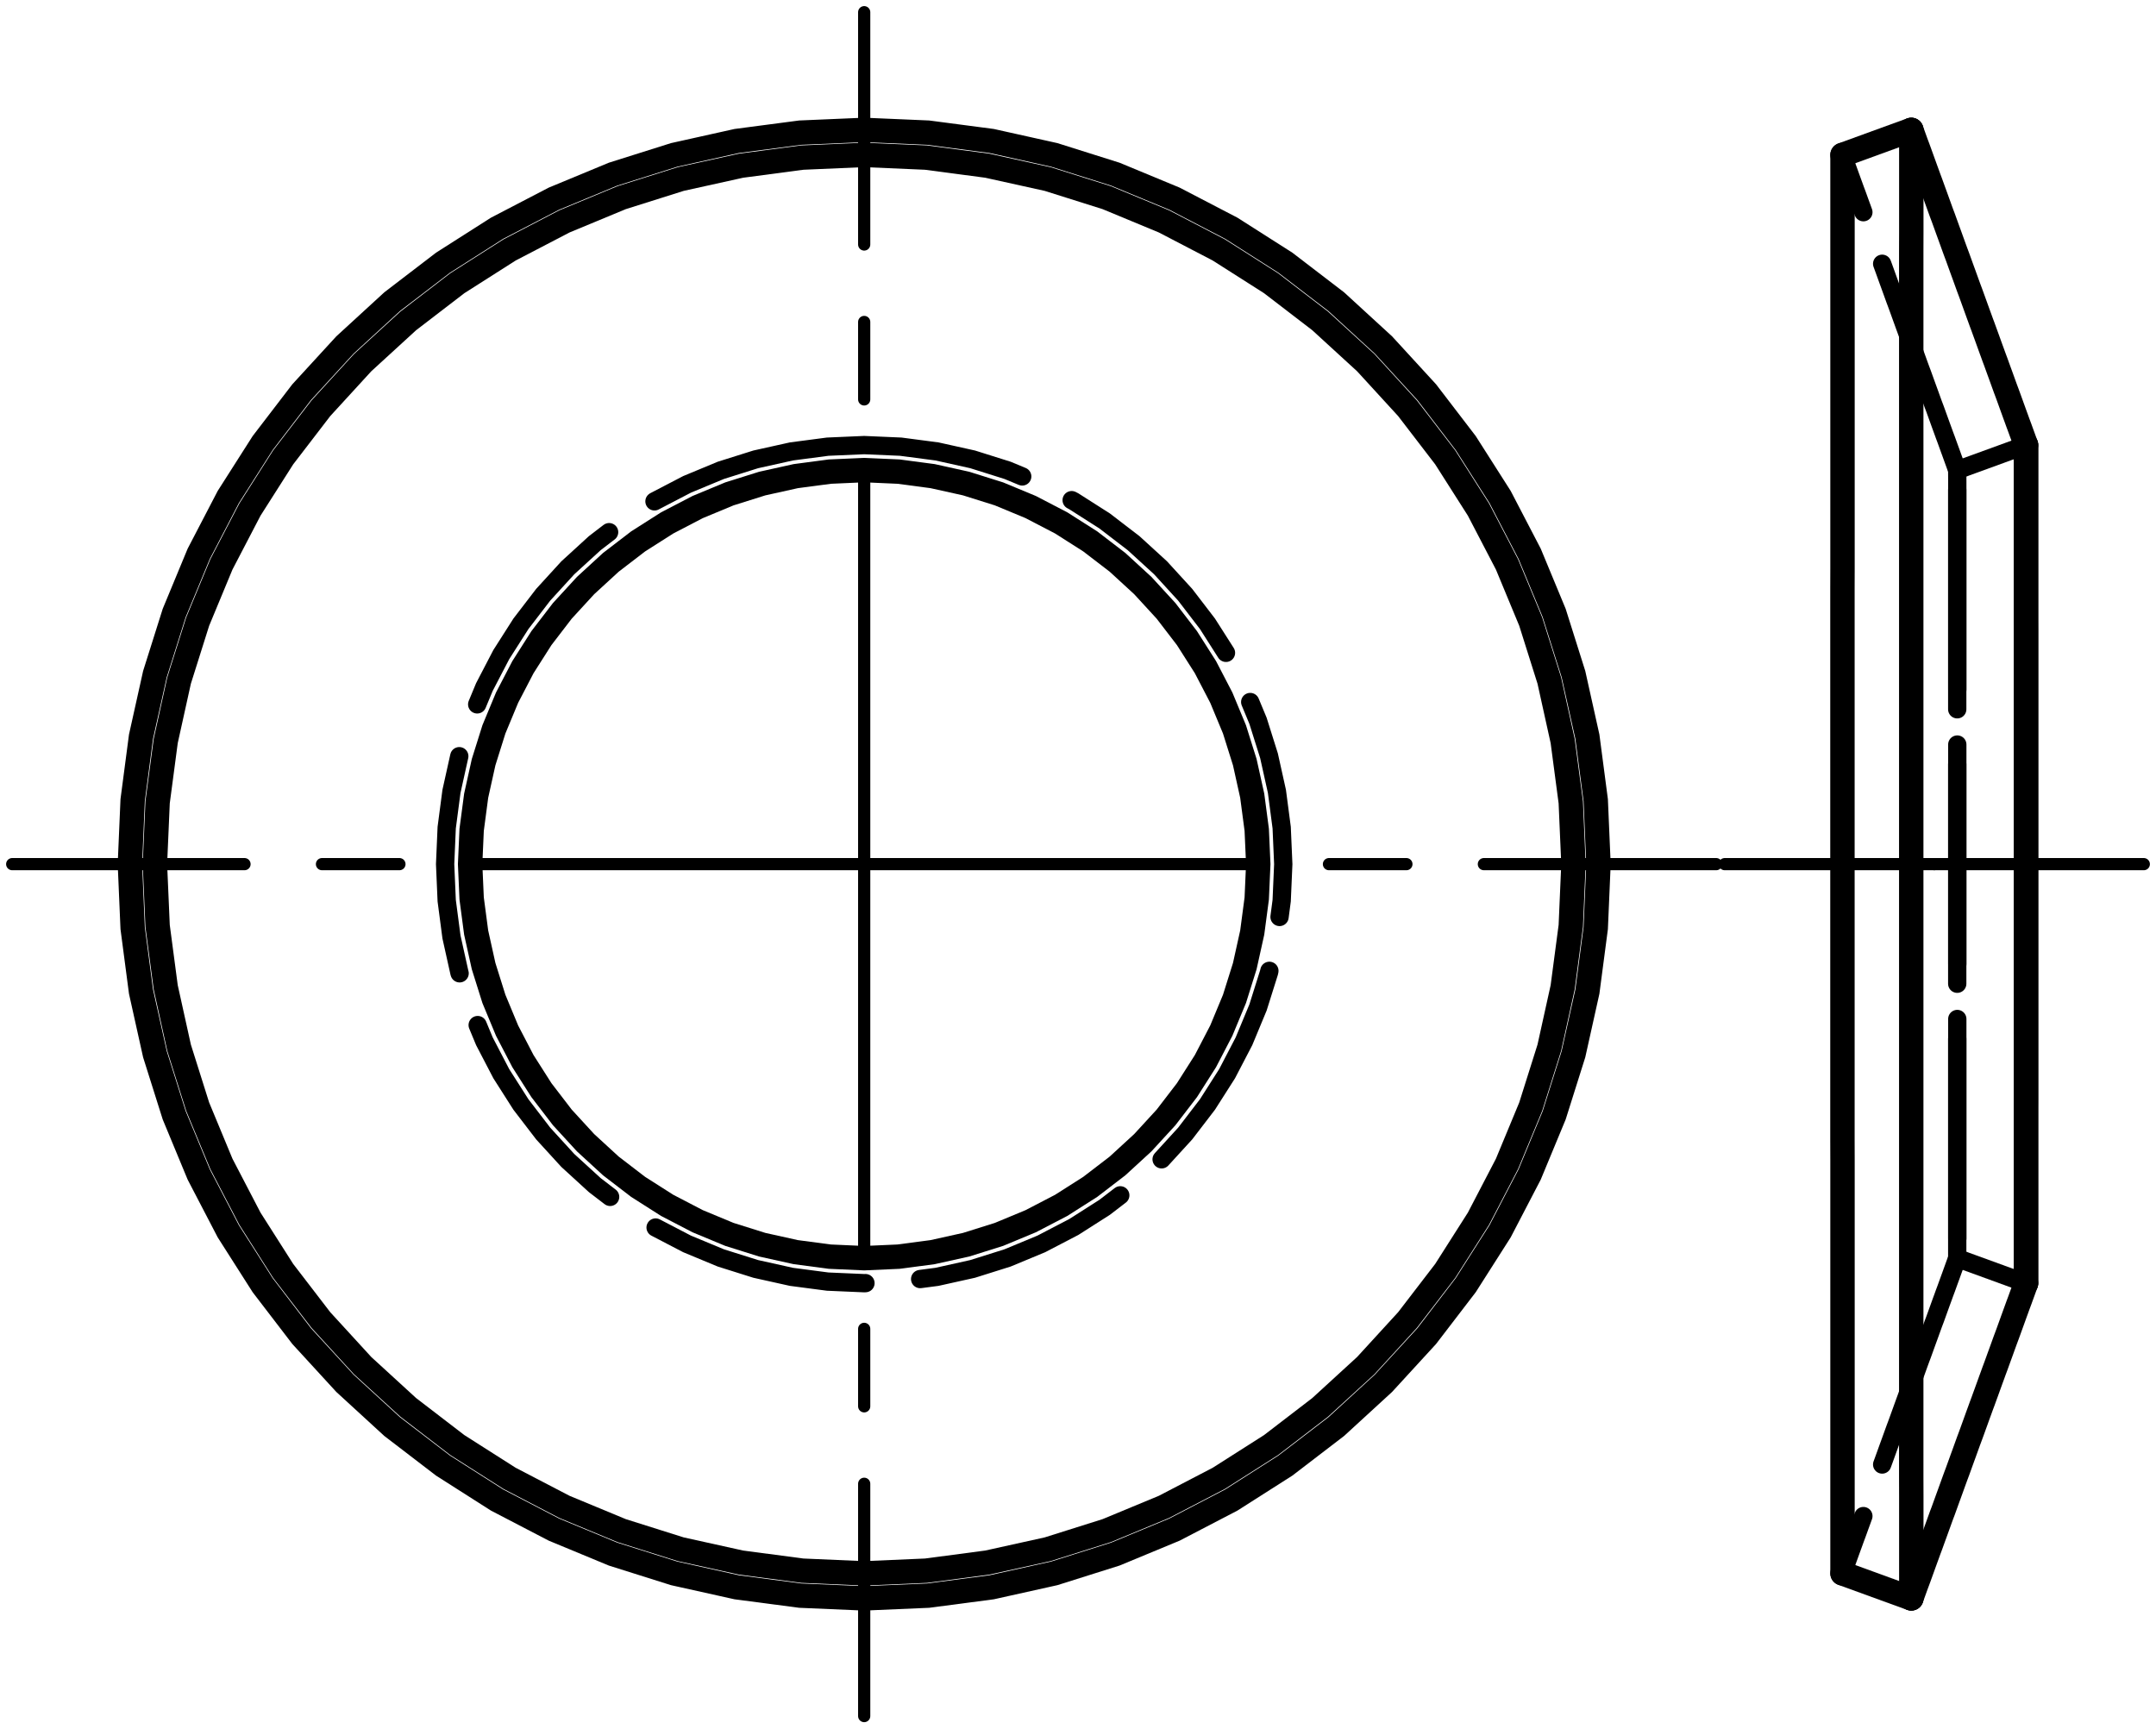
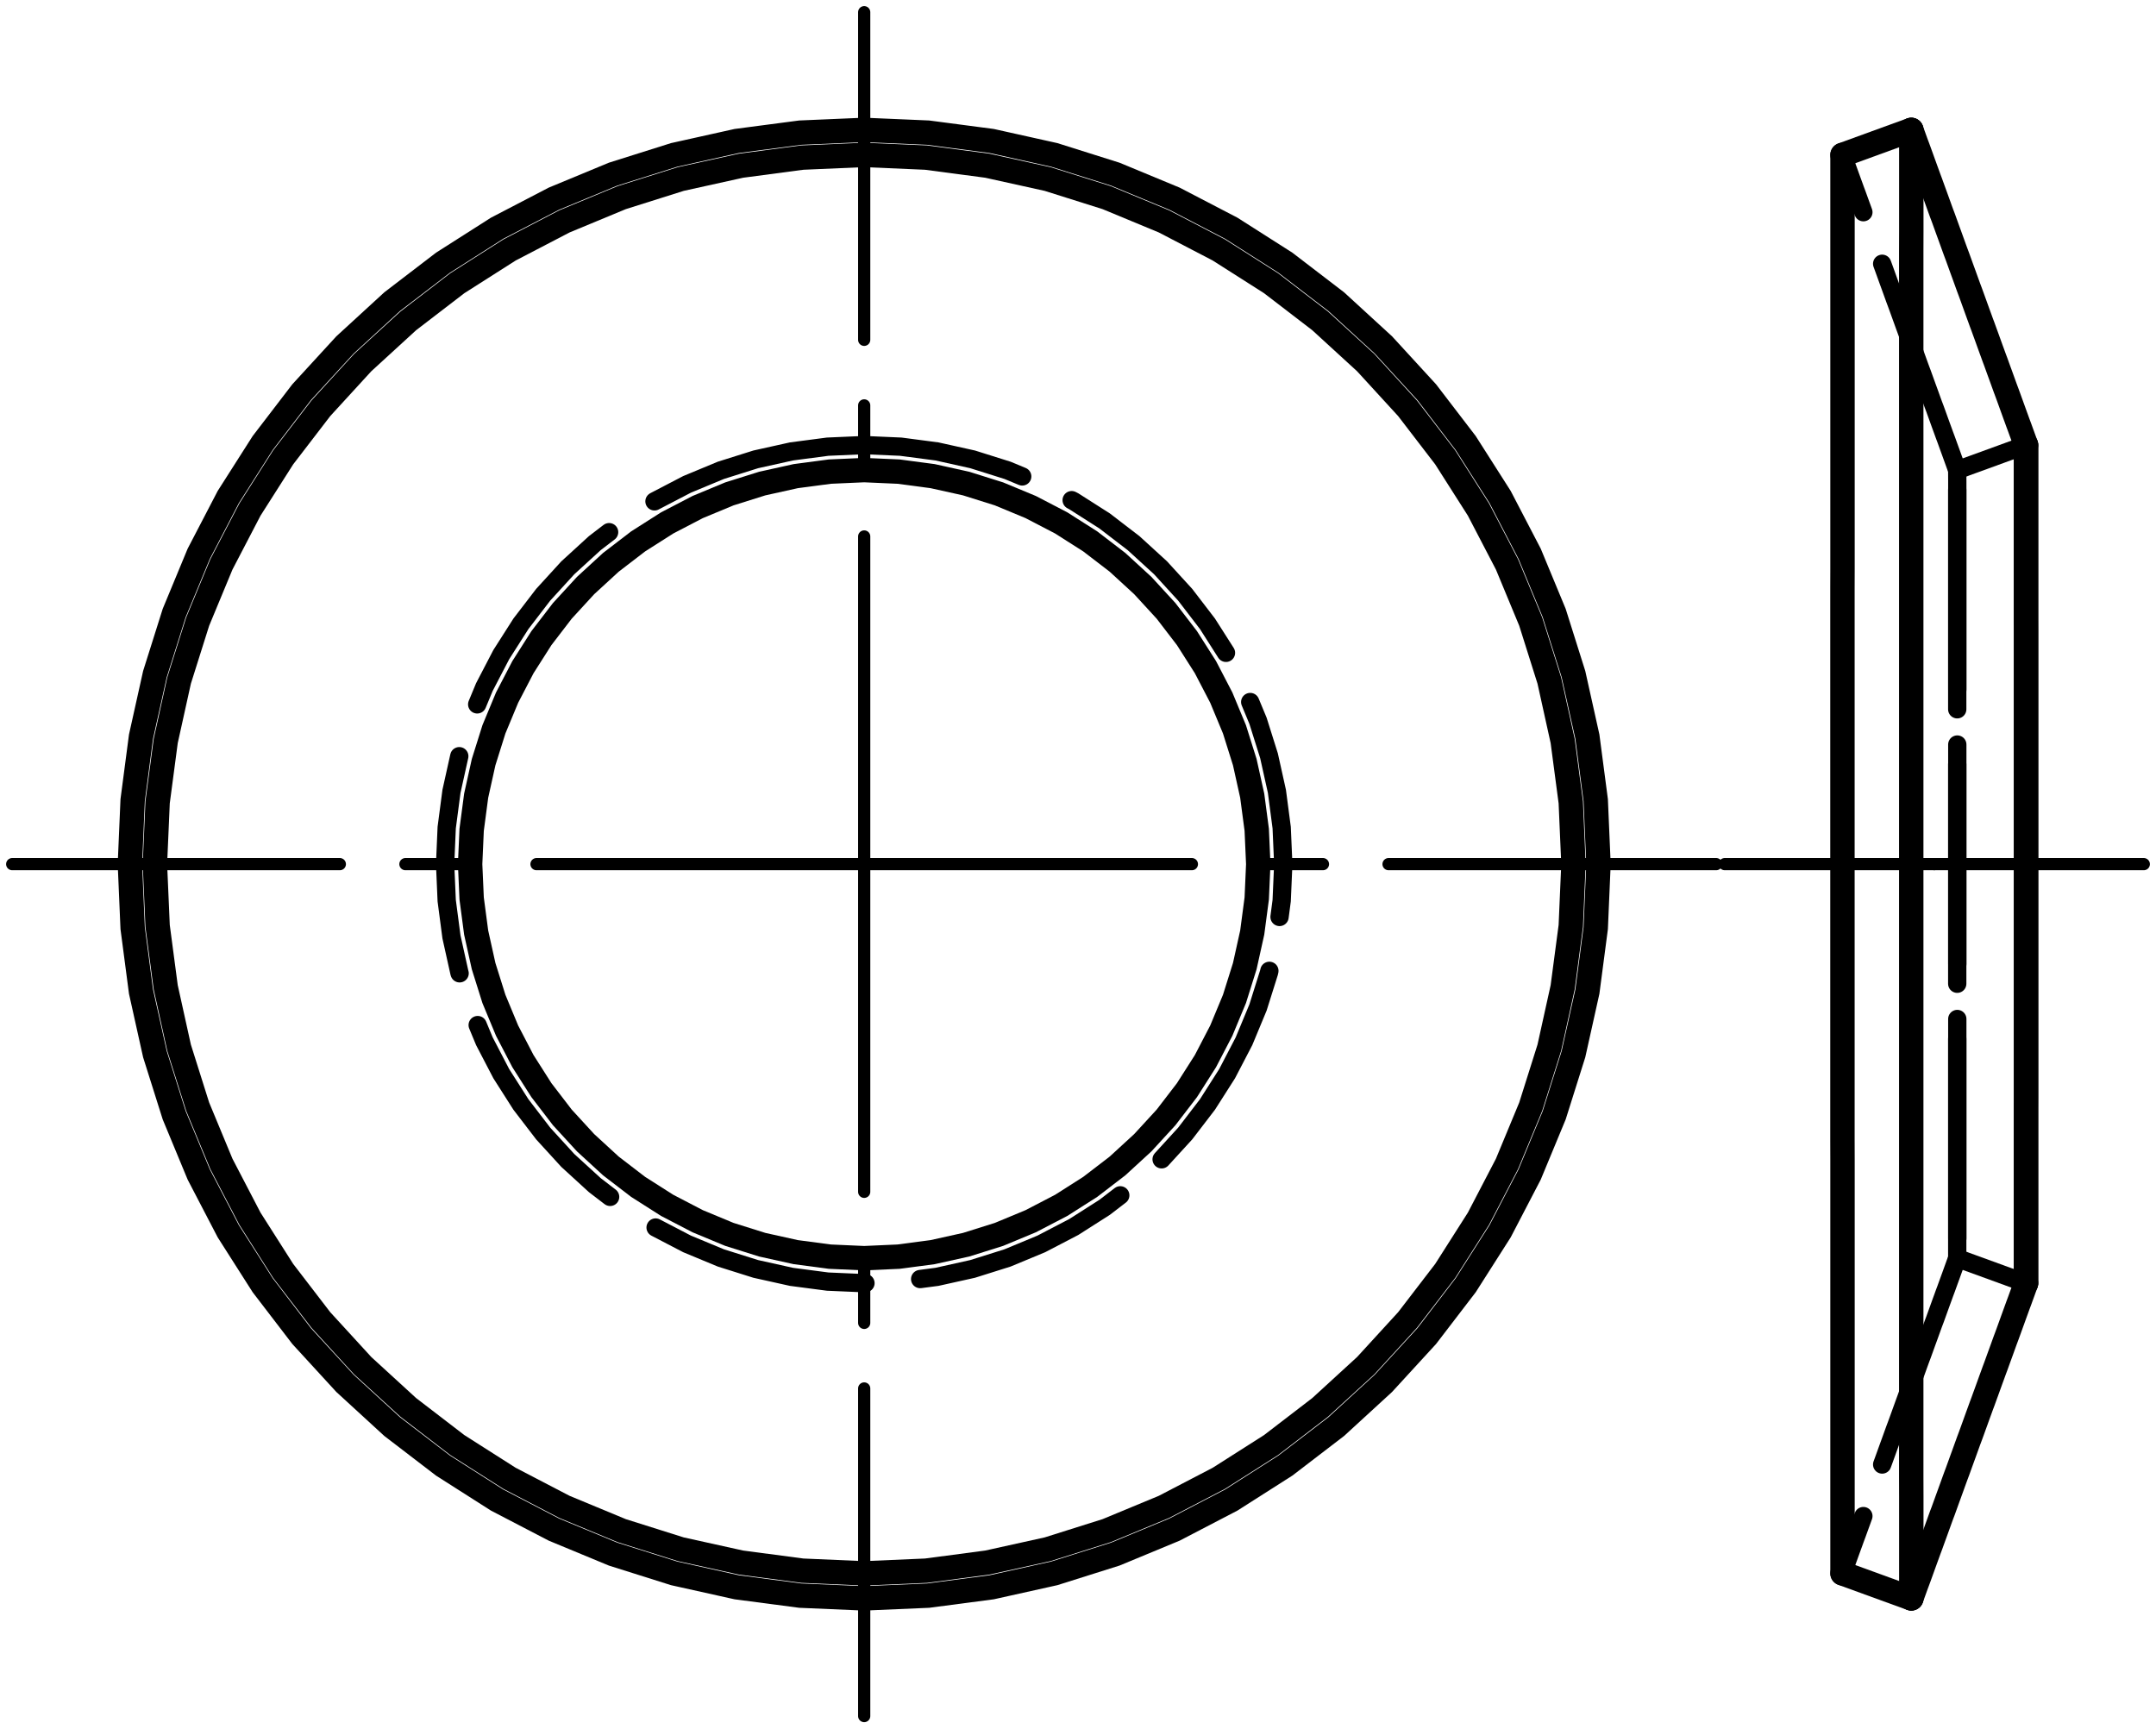
<svg xmlns="http://www.w3.org/2000/svg" width="35.349mm" height="28.339mm" viewBox="-14.169 -14.169 35.349 28.339" version="1.1">
  <g transform="scale(1,-1)" stroke-linecap="round">
    <g fill="none" stroke="rgb(0,0,0)" stroke-width="0.4" id="Visible">
      <path d="M 0.0,6.461 L -0.563,6.436 L -1.122,6.362 L -1.672,6.24 L -2.21,6.071 L -2.73,5.855 L -3.23,5.595 L -3.706,5.292 L -4.153,4.949 L -4.568,4.568 L -4.949,4.153 L -5.292,3.706 L -5.595,3.23 L -5.855,2.73 L -6.071,2.21 L -6.24,1.672 L -6.362,1.122 L -6.436,0.563 L -6.461,0.0 L -6.436,-0.563 L -6.362,-1.122 L -6.24,-1.672 L -6.071,-2.21 L -5.855,-2.73 L -5.595,-3.23 L -5.292,-3.706 L -4.949,-4.153 L -4.568,-4.568 L -4.153,-4.949 L -3.706,-5.292 L -3.23,-5.595 L -2.73,-5.855 L -2.21,-6.071 L -1.672,-6.24 L -1.122,-6.362 L -0.563,-6.436 L -0.0,-6.461 L 0.563,-6.436 L 1.122,-6.362 L 1.672,-6.24 L 2.21,-6.071 L 2.73,-5.855 L 3.23,-5.595 L 3.706,-5.292 L 4.153,-4.949 L 4.568,-4.568 L 4.949,-4.153 L 5.292,-3.706 L 5.595,-3.23 L 5.855,-2.73 L 6.071,-2.21 L 6.24,-1.672 L 6.362,-1.122 L 6.436,-0.563 L 6.461,-0.0 L 6.436,0.563 L 6.362,1.122 L 6.24,1.672 L 6.071,2.21 L 5.855,2.73 L 5.595,3.23 L 5.292,3.706 L 4.949,4.153 L 4.568,4.568 L 4.153,4.949 L 3.706,5.292 L 3.23,5.595 L 2.73,5.855 L 2.21,6.071 L 1.672,6.24 L 1.122,6.362 L 0.563,6.436 L 0.0,6.461" />
      <path d="M 0.0,12.039 L -1.049,11.994 L -2.091,11.857 L -3.116,11.629 L -4.118,11.313 L -5.088,10.911 L -6.02,10.426 L -6.905,9.862 L -7.739,9.223 L -8.513,8.513 L -9.223,7.739 L -9.862,6.905 L -10.426,6.02 L -10.911,5.088 L -11.313,4.118 L -11.629,3.116 L -11.857,2.091 L -11.994,1.049 L -12.039,-0.0 L -11.994,-1.049 L -11.857,-2.091 L -11.629,-3.116 L -11.313,-4.118 L -10.911,-5.088 L -10.426,-6.02 L -9.862,-6.905 L -9.223,-7.739 L -8.513,-8.513 L -7.739,-9.223 L -6.905,-9.862 L -6.02,-10.426 L -5.088,-10.911 L -4.118,-11.313 L -3.116,-11.629 L -2.091,-11.857 L -1.049,-11.994 L 0.0,-12.039 L 1.049,-11.994 L 2.091,-11.857 L 3.116,-11.629 L 4.118,-11.313 L 5.088,-10.911 L 6.02,-10.426 L 6.905,-9.862 L 7.739,-9.223 L 8.513,-8.513 L 9.223,-7.739 L 9.862,-6.905 L 10.426,-6.02 L 10.911,-5.088 L 11.313,-4.118 L 11.629,-3.116 L 11.857,-2.091 L 11.994,-1.049 L 12.039,0.0 L 11.994,1.049 L 11.857,2.091 L 11.629,3.116 L 11.313,4.118 L 10.911,5.088 L 10.426,6.02 L 9.862,6.905 L 9.223,7.739 L 8.513,8.513 L 7.739,9.223 L 6.905,9.862 L 6.02,10.426 L 5.088,10.911 L 4.118,11.313 L 3.116,11.629 L 2.091,11.857 L 1.049,11.994 L -0.0,12.039" />
      <path d="M 0.0,11.629 L -1.014,11.585 L -2.019,11.452 L -3.01,11.233 L -3.977,10.928 L -4.915,10.539 L -5.814,10.071 L -6.67,9.526 L -7.475,8.908 L -8.223,8.223 L -8.908,7.475 L -9.526,6.67 L -10.071,5.814 L -10.539,4.915 L -10.928,3.977 L -11.233,3.01 L -11.452,2.019 L -11.585,1.014 L -11.629,-0.0 L -11.585,-1.014 L -11.452,-2.019 L -11.233,-3.01 L -10.928,-3.977 L -10.539,-4.915 L -10.071,-5.814 L -9.526,-6.67 L -8.908,-7.475 L -8.223,-8.223 L -7.475,-8.908 L -6.67,-9.526 L -5.814,-10.071 L -4.915,-10.539 L -3.977,-10.928 L -3.01,-11.233 L -2.019,-11.452 L -1.014,-11.585 L 0.0,-11.629 L 1.014,-11.585 L 2.019,-11.452 L 3.01,-11.233 L 3.977,-10.928 L 4.915,-10.539 L 5.814,-10.071 L 6.67,-9.526 L 7.475,-8.908 L 8.223,-8.223 L 8.908,-7.475 L 9.526,-6.67 L 10.071,-5.814 L 10.539,-4.915 L 10.928,-3.977 L 11.233,-3.01 L 11.452,-2.019 L 11.585,-1.014 L 11.629,0.0 L 11.585,1.014 L 11.452,2.019 L 11.233,3.01 L 10.928,3.977 L 10.539,4.915 L 10.071,5.814 L 9.526,6.67 L 8.908,7.475 L 8.223,8.223 L 7.475,8.908 L 6.67,9.526 L 5.814,10.071 L 4.915,10.539 L 3.977,10.928 L 3.01,11.233 L 2.019,11.452 L 1.014,11.585 L -0.0,11.629" />
      <path d="M 19.049,6.871 L 19.049,6.68 L 19.049,6.489 L 19.049,6.298 L 19.049,6.108 L 19.049,5.917 L 19.049,5.726 L 19.049,5.535 L 19.049,5.344 L 19.049,5.153 L 19.049,4.962 L 19.049,4.772 L 19.049,4.581 L 19.049,4.39 L 19.049,4.199 L 19.049,4.008 L 19.05,3.817 L 19.05,3.626 L 19.05,3.436 L 19.05,3.245 L 19.05,3.054 L 19.05,2.863 L 19.05,2.672 L 19.05,2.481 L 19.05,2.29 L 19.05,2.099 L 19.05,1.909 L 19.05,1.718 L 19.05,1.527 L 19.05,1.336 L 19.05,1.145 L 19.05,0.954 L 19.05,0.763 L 19.05,0.573 L 19.05,0.382 L 19.05,0.191 L 19.05,0.0 L 19.05,-0.191 L 19.05,-0.382 L 19.05,-0.573 L 19.05,-0.763 L 19.05,-0.954 L 19.05,-1.145 L 19.05,-1.336 L 19.05,-1.527 L 19.05,-1.718 L 19.05,-1.909 L 19.05,-2.099 L 19.05,-2.29 L 19.05,-2.481 L 19.05,-2.672 L 19.05,-2.863 L 19.05,-3.054 L 19.05,-3.245 L 19.05,-3.436 L 19.05,-3.626 L 19.05,-3.817 L 19.049,-4.008 L 19.049,-4.199 L 19.049,-4.39 L 19.049,-4.581 L 19.049,-4.772 L 19.049,-4.962 L 19.049,-5.153 L 19.049,-5.344 L 19.049,-5.535 L 19.049,-5.726 L 19.049,-5.917 L 19.049,-6.108 L 19.049,-6.298 L 19.049,-6.489 L 19.049,-6.68 L 19.049,-6.871" />
      <path d="M 19.049,-6.871 L 19.049,-6.68 L 19.049,-6.489 L 19.049,-6.298 L 19.049,-6.108 L 19.049,-5.917 L 19.049,-5.726 L 19.049,-5.535 L 19.049,-5.344 L 19.049,-5.153 L 19.049,-4.962 L 19.049,-4.772 L 19.049,-4.581 L 19.049,-4.39 L 19.049,-4.199 L 19.049,-4.008 L 19.049,-3.817 L 19.049,-3.626 L 19.049,-3.436 L 19.049,-3.245 L 19.049,-3.054 L 19.049,-2.863 L 19.049,-2.672 L 19.049,-2.481 L 19.049,-2.29 L 19.049,-2.099 L 19.049,-1.909 L 19.049,-1.718 L 19.049,-1.527 L 19.049,-1.336 L 19.049,-1.145 L 19.049,-0.954 L 19.049,-0.763 L 19.049,-0.573 L 19.049,-0.382 L 19.049,-0.191 L 19.049,0.0 L 19.049,0.191 L 19.049,0.382 L 19.049,0.573 L 19.049,0.763 L 19.049,0.954 L 19.049,1.145 L 19.049,1.336 L 19.049,1.527 L 19.049,1.718 L 19.049,1.909 L 19.049,2.099 L 19.049,2.29 L 19.049,2.481 L 19.049,2.672 L 19.049,2.863 L 19.049,3.054 L 19.049,3.245 L 19.049,3.436 L 19.049,3.626 L 19.049,3.817 L 19.049,4.008 L 19.049,4.199 L 19.049,4.39 L 19.049,4.581 L 19.049,4.772 L 19.049,4.962 L 19.049,5.153 L 19.049,5.344 L 19.049,5.535 L 19.049,5.726 L 19.049,5.917 L 19.049,6.108 L 19.049,6.298 L 19.049,6.489 L 19.049,6.68 L 19.049,6.871" />
      <path d="M 17.168,-12.039 L 17.168,-11.705 L 17.168,-11.37 L 17.168,-11.036 L 17.168,-10.702 L 17.168,-10.367 L 17.167,-10.033 L 17.167,-9.698 L 17.167,-9.364 L 17.167,-9.03 L 17.167,-8.695 L 17.167,-8.361 L 17.167,-8.026 L 17.167,-7.692 L 17.167,-7.357 L 17.167,-7.023 L 17.167,-6.689 L 17.167,-6.354 L 17.167,-6.02 L 17.167,-5.685 L 17.167,-5.351 L 17.167,-5.016 L 17.167,-4.682 L 17.167,-4.348 L 17.167,-4.013 L 17.167,-3.679 L 17.167,-3.344 L 17.167,-3.01 L 17.167,-2.675 L 17.167,-2.341 L 17.167,-2.007 L 17.167,-1.672 L 17.167,-1.338 L 17.167,-1.003 L 17.167,-0.669 L 17.167,-0.334 L 17.167,0.0 L 17.167,0.334 L 17.167,0.669 L 17.167,1.003 L 17.167,1.338 L 17.167,1.672 L 17.167,2.007 L 17.167,2.341 L 17.167,2.675 L 17.167,3.01 L 17.167,3.344 L 17.167,3.679 L 17.167,4.013 L 17.167,4.348 L 17.167,4.682 L 17.167,5.016 L 17.167,5.351 L 17.167,5.685 L 17.167,6.02 L 17.167,6.354 L 17.167,6.689 L 17.167,7.023 L 17.167,7.357 L 17.167,7.692 L 17.167,8.026 L 17.167,8.361 L 17.167,8.695 L 17.167,9.03 L 17.167,9.364 L 17.167,9.698 L 17.167,10.033 L 17.168,10.367 L 17.168,10.702 L 17.168,11.036 L 17.168,11.37 L 17.168,11.705 L 17.168,12.039" />
      <path d="M 16.04,-11.629 L 16.04,-11.306 L 16.04,-10.983 L 16.04,-10.66 L 16.04,-10.337 L 16.04,-10.014 L 16.04,-9.691 L 16.04,-9.368 L 16.04,-9.045 L 16.04,-8.722 L 16.04,-8.399 L 16.04,-8.076 L 16.04,-7.753 L 16.04,-7.43 L 16.04,-7.107 L 16.04,-6.784 L 16.04,-6.46 L 16.04,-6.138 L 16.04,-5.814 L 16.04,-5.491 L 16.04,-5.168 L 16.04,-4.845 L 16.039,-4.522 L 16.039,-4.199 L 16.039,-3.876 L 16.039,-3.553 L 16.039,-3.23 L 16.039,-2.907 L 16.039,-2.584 L 16.039,-2.261 L 16.039,-1.938 L 16.039,-1.615 L 16.039,-1.292 L 16.039,-0.969 L 16.039,-0.646 L 16.039,-0.323 L 16.039,0.0 L 16.039,0.323 L 16.039,0.646 L 16.039,0.969 L 16.039,1.292 L 16.039,1.615 L 16.039,1.938 L 16.039,2.261 L 16.039,2.584 L 16.039,2.907 L 16.039,3.23 L 16.039,3.553 L 16.039,3.876 L 16.039,4.199 L 16.039,4.522 L 16.04,4.845 L 16.04,5.168 L 16.04,5.491 L 16.04,5.814 L 16.04,6.138 L 16.04,6.46 L 16.04,6.784 L 16.04,7.107 L 16.04,7.43 L 16.04,7.753 L 16.04,8.076 L 16.04,8.399 L 16.04,8.722 L 16.04,9.045 L 16.04,9.368 L 16.04,9.691 L 16.04,10.014 L 16.04,10.337 L 16.04,10.66 L 16.04,10.983 L 16.04,11.306 L 16.04,11.629" />
      <path d="M 19.049,6.871 L 19.023,6.943 L 18.997,7.015 L 18.971,7.086 L 18.945,7.158 L 18.918,7.23 L 18.892,7.302 L 18.866,7.373 L 18.84,7.445 L 18.814,7.517 L 18.788,7.589 L 18.762,7.661 L 18.736,7.732 L 18.709,7.804 L 18.683,7.876 L 18.657,7.948 L 18.631,8.02 L 18.605,8.091 L 18.579,8.163 L 18.553,8.235 L 18.526,8.307 L 18.5,8.379 L 18.474,8.45 L 18.448,8.522 L 18.422,8.594 L 18.396,8.666 L 18.37,8.737 L 18.344,8.809 L 18.317,8.881 L 18.291,8.953 L 18.265,9.024 L 18.239,9.096 L 18.213,9.168 L 18.187,9.24 L 18.161,9.312 L 18.135,9.383 L 18.108,9.455 L 18.082,9.527 L 18.056,9.599 L 18.03,9.671 L 18.004,9.742 L 17.978,9.814 L 17.952,9.886 L 17.926,9.958 L 17.899,10.03 L 17.873,10.101 L 17.847,10.173 L 17.821,10.245 L 17.795,10.317 L 17.769,10.388 L 17.743,10.46 L 17.717,10.532 L 17.691,10.604 L 17.664,10.675 L 17.638,10.747 L 17.612,10.819 L 17.586,10.891 L 17.56,10.963 L 17.534,11.034 L 17.508,11.106 L 17.482,11.178 L 17.455,11.25 L 17.429,11.322 L 17.403,11.393 L 17.377,11.465 L 17.351,11.537 L 17.325,11.609 L 17.299,11.681 L 17.273,11.752 L 17.246,11.824 L 17.22,11.896 L 17.194,11.968 L 17.168,12.039" />
      <path d="M 19.049,-6.871 L 19.023,-6.943 L 18.997,-7.015 L 18.971,-7.086 L 18.945,-7.158 L 18.918,-7.23 L 18.892,-7.302 L 18.866,-7.373 L 18.84,-7.445 L 18.814,-7.517 L 18.788,-7.589 L 18.762,-7.661 L 18.736,-7.732 L 18.709,-7.804 L 18.683,-7.876 L 18.657,-7.948 L 18.631,-8.02 L 18.605,-8.091 L 18.579,-8.163 L 18.553,-8.235 L 18.526,-8.307 L 18.5,-8.379 L 18.474,-8.45 L 18.448,-8.522 L 18.422,-8.594 L 18.396,-8.666 L 18.37,-8.737 L 18.344,-8.809 L 18.317,-8.881 L 18.291,-8.953 L 18.265,-9.024 L 18.239,-9.096 L 18.213,-9.168 L 18.187,-9.24 L 18.161,-9.312 L 18.135,-9.383 L 18.108,-9.455 L 18.082,-9.527 L 18.056,-9.599 L 18.03,-9.671 L 18.004,-9.742 L 17.978,-9.814 L 17.952,-9.886 L 17.926,-9.958 L 17.899,-10.03 L 17.873,-10.101 L 17.847,-10.173 L 17.821,-10.245 L 17.795,-10.317 L 17.769,-10.388 L 17.743,-10.46 L 17.717,-10.532 L 17.691,-10.604 L 17.664,-10.675 L 17.638,-10.747 L 17.612,-10.819 L 17.586,-10.891 L 17.56,-10.963 L 17.534,-11.034 L 17.508,-11.106 L 17.482,-11.178 L 17.455,-11.25 L 17.429,-11.322 L 17.403,-11.393 L 17.377,-11.465 L 17.351,-11.537 L 17.325,-11.609 L 17.299,-11.681 L 17.273,-11.752 L 17.246,-11.824 L 17.22,-11.896 L 17.194,-11.968 L 17.168,-12.039" />
      <path d="M 16.04,11.629 L 16.056,11.635 L 16.072,11.64 L 16.087,11.646 L 16.103,11.652 L 16.119,11.657 L 16.134,11.663 L 16.15,11.669 L 16.166,11.675 L 16.181,11.68 L 16.197,11.686 L 16.213,11.692 L 16.228,11.697 L 16.244,11.703 L 16.26,11.709 L 16.275,11.714 L 16.291,11.72 L 16.307,11.726 L 16.322,11.732 L 16.338,11.737 L 16.354,11.743 L 16.369,11.749 L 16.385,11.754 L 16.401,11.76 L 16.416,11.766 L 16.432,11.771 L 16.448,11.777 L 16.463,11.783 L 16.479,11.789 L 16.494,11.794 L 16.51,11.8 L 16.526,11.806 L 16.541,11.811 L 16.557,11.817 L 16.573,11.823 L 16.588,11.829 L 16.604,11.834 L 16.62,11.84 L 16.636,11.846 L 16.651,11.851 L 16.667,11.857 L 16.683,11.863 L 16.698,11.868 L 16.714,11.874 L 16.729,11.88 L 16.745,11.886 L 16.761,11.891 L 16.776,11.897 L 16.792,11.903 L 16.808,11.908 L 16.823,11.914 L 16.839,11.92 L 16.855,11.925 L 16.87,11.931 L 16.886,11.937 L 16.902,11.943 L 16.917,11.948 L 16.933,11.954 L 16.949,11.96 L 16.964,11.965 L 16.98,11.971 L 16.996,11.977 L 17.011,11.982 L 17.027,11.988 L 17.043,11.994 L 17.058,11.999 L 17.074,12.005 L 17.09,12.011 L 17.105,12.017 L 17.121,12.022 L 17.137,12.028 L 17.152,12.034 L 17.168,12.039" />
      <path d="M 16.04,-11.629 L 16.056,-11.635 L 16.072,-11.64 L 16.087,-11.646 L 16.103,-11.652 L 16.119,-11.657 L 16.134,-11.663 L 16.15,-11.669 L 16.166,-11.675 L 16.181,-11.68 L 16.197,-11.686 L 16.213,-11.692 L 16.228,-11.697 L 16.244,-11.703 L 16.26,-11.709 L 16.275,-11.714 L 16.291,-11.72 L 16.307,-11.726 L 16.322,-11.732 L 16.338,-11.737 L 16.354,-11.743 L 16.369,-11.749 L 16.385,-11.754 L 16.401,-11.76 L 16.416,-11.766 L 16.432,-11.771 L 16.448,-11.777 L 16.463,-11.783 L 16.479,-11.789 L 16.494,-11.794 L 16.51,-11.8 L 16.526,-11.806 L 16.541,-11.811 L 16.557,-11.817 L 16.573,-11.823 L 16.588,-11.829 L 16.604,-11.834 L 16.62,-11.84 L 16.636,-11.846 L 16.651,-11.851 L 16.667,-11.857 L 16.683,-11.863 L 16.698,-11.868 L 16.714,-11.874 L 16.729,-11.88 L 16.745,-11.886 L 16.761,-11.891 L 16.776,-11.897 L 16.792,-11.903 L 16.808,-11.908 L 16.823,-11.914 L 16.839,-11.92 L 16.855,-11.925 L 16.87,-11.931 L 16.886,-11.937 L 16.902,-11.943 L 16.917,-11.948 L 16.933,-11.954 L 16.949,-11.96 L 16.964,-11.965 L 16.98,-11.971 L 16.996,-11.977 L 17.011,-11.982 L 17.027,-11.988 L 17.043,-11.994 L 17.058,-11.999 L 17.074,-12.005 L 17.09,-12.011 L 17.105,-12.017 L 17.121,-12.022 L 17.137,-12.028 L 17.152,-12.034 L 17.168,-12.039" />
    </g>
    <g fill="none" stroke="rgb(0,0,0)" stroke-width="0.3" id="Hidden" stroke-dasharray="3.6 0.9">
      <path d="M 0.0,6.871 L -0.599,6.845 L -1.193,6.767 L -1.778,6.637 L -2.35,6.457 L -2.904,6.227 L -3.436,5.95 L -3.941,5.628 L -4.417,5.263 L -4.859,4.859 L -5.263,4.417 L -5.628,3.941 L -5.95,3.436 L -6.227,2.904 L -6.457,2.35 L -6.637,1.778 L -6.767,1.193 L -6.845,0.599 L -6.871,0.0 L -6.845,-0.599 L -6.767,-1.193 L -6.637,-1.778 L -6.457,-2.35 L -6.227,-2.904 L -5.95,-3.436 L -5.628,-3.941 L -5.263,-4.417 L -4.859,-4.859 L -4.417,-5.263 L -3.941,-5.628 L -3.436,-5.95 L -2.904,-6.227 L -2.35,-6.457 L -1.778,-6.637 L -1.193,-6.767 L -0.599,-6.845 L -0.0,-6.871 L 0.599,-6.845 L 1.193,-6.767 L 1.778,-6.637 L 2.35,-6.457 L 2.904,-6.227 L 3.436,-5.95 L 3.941,-5.628 L 4.417,-5.263 L 4.859,-4.859 L 5.263,-4.417 L 5.628,-3.941 L 5.95,-3.436 L 6.227,-2.904 L 6.457,-2.35 L 6.637,-1.778 L 6.767,-1.193 L 6.845,-0.599 L 6.871,-0.0 L 6.845,0.599 L 6.767,1.193 L 6.637,1.778 L 6.457,2.35 L 6.227,2.904 L 5.95,3.436 L 5.628,3.941 L 5.263,4.417 L 4.859,4.859 L 4.417,5.263 L 3.941,5.628 L 3.436,5.95 L 2.904,6.227 L 2.35,6.457 L 1.778,6.637 L 1.193,6.767 L 0.599,6.845 L 0.0,6.871" />
      <path d="M 17.921,6.461 L 17.922,6.281 L 17.922,6.102 L 17.922,5.922 L 17.922,5.743 L 17.922,5.563 L 17.922,5.384 L 17.922,5.204 L 17.922,5.025 L 17.922,4.846 L 17.922,4.666 L 17.922,4.487 L 17.922,4.307 L 17.922,4.128 L 17.922,3.948 L 17.922,3.769 L 17.922,3.589 L 17.922,3.41 L 17.922,3.23 L 17.922,3.051 L 17.922,2.871 L 17.922,2.692 L 17.922,2.513 L 17.922,2.333 L 17.922,2.154 L 17.922,1.974 L 17.922,1.795 L 17.922,1.615 L 17.922,1.436 L 17.922,1.256 L 17.922,1.077 L 17.922,0.897 L 17.922,0.718 L 17.922,0.538 L 17.922,0.359 L 17.922,0.179 L 17.922,0.0 L 17.922,-0.179 L 17.922,-0.359 L 17.922,-0.538 L 17.922,-0.718 L 17.922,-0.897 L 17.922,-1.077 L 17.922,-1.256 L 17.922,-1.436 L 17.922,-1.615 L 17.922,-1.795 L 17.922,-1.974 L 17.922,-2.154 L 17.922,-2.333 L 17.922,-2.513 L 17.922,-2.692 L 17.922,-2.871 L 17.922,-3.051 L 17.922,-3.23 L 17.922,-3.41 L 17.922,-3.589 L 17.922,-3.769 L 17.922,-3.948 L 17.922,-4.128 L 17.922,-4.307 L 17.922,-4.487 L 17.922,-4.666 L 17.922,-4.846 L 17.922,-5.025 L 17.922,-5.204 L 17.922,-5.384 L 17.922,-5.563 L 17.922,-5.743 L 17.922,-5.922 L 17.922,-6.102 L 17.922,-6.281 L 17.921,-6.461" />
      <path d="M 17.921,-6.461 L 17.921,-6.281 L 17.921,-6.102 L 17.921,-5.922 L 17.921,-5.743 L 17.921,-5.563 L 17.921,-5.384 L 17.921,-5.204 L 17.921,-5.025 L 17.921,-4.846 L 17.921,-4.666 L 17.921,-4.487 L 17.921,-4.307 L 17.921,-4.128 L 17.921,-3.948 L 17.921,-3.769 L 17.921,-3.589 L 17.921,-3.41 L 17.921,-3.23 L 17.921,-3.051 L 17.921,-2.871 L 17.921,-2.692 L 17.921,-2.513 L 17.921,-2.333 L 17.921,-2.154 L 17.921,-1.974 L 17.921,-1.795 L 17.921,-1.615 L 17.921,-1.436 L 17.921,-1.256 L 17.921,-1.077 L 17.921,-0.897 L 17.921,-0.718 L 17.921,-0.538 L 17.921,-0.359 L 17.921,-0.179 L 17.921,0.0 L 17.921,0.179 L 17.921,0.359 L 17.921,0.538 L 17.921,0.718 L 17.921,0.897 L 17.921,1.077 L 17.921,1.256 L 17.921,1.436 L 17.921,1.615 L 17.921,1.795 L 17.921,1.974 L 17.921,2.154 L 17.921,2.333 L 17.921,2.513 L 17.921,2.692 L 17.921,2.871 L 17.921,3.051 L 17.921,3.23 L 17.921,3.41 L 17.921,3.589 L 17.921,3.769 L 17.921,3.948 L 17.921,4.128 L 17.921,4.307 L 17.921,4.487 L 17.921,4.666 L 17.921,4.846 L 17.921,5.025 L 17.921,5.204 L 17.921,5.384 L 17.921,5.563 L 17.921,5.743 L 17.921,5.922 L 17.921,6.102 L 17.921,6.281 L 17.921,6.461" />
      <path d="M 17.168,12.039 L 17.168,11.705 L 17.168,11.37 L 17.168,11.036 L 17.168,10.702 L 17.169,10.367 L 17.169,10.033 L 17.169,9.698 L 17.169,9.364 L 17.169,9.03 L 17.169,8.695 L 17.169,8.361 L 17.169,8.026 L 17.169,7.692 L 17.169,7.357 L 17.169,7.023 L 17.169,6.689 L 17.169,6.354 L 17.169,6.02 L 17.169,5.685 L 17.169,5.351 L 17.169,5.016 L 17.169,4.682 L 17.169,4.348 L 17.169,4.013 L 17.169,3.679 L 17.169,3.344 L 17.169,3.01 L 17.169,2.675 L 17.169,2.341 L 17.169,2.007 L 17.169,1.672 L 17.169,1.338 L 17.169,1.003 L 17.169,0.669 L 17.169,0.334 L 17.169,0.0 L 17.169,-0.334 L 17.169,-0.669 L 17.169,-1.003 L 17.169,-1.338 L 17.169,-1.672 L 17.169,-2.007 L 17.169,-2.341 L 17.169,-2.675 L 17.169,-3.01 L 17.169,-3.344 L 17.169,-3.679 L 17.169,-4.013 L 17.169,-4.348 L 17.169,-4.682 L 17.169,-5.016 L 17.169,-5.351 L 17.169,-5.685 L 17.169,-6.02 L 17.169,-6.354 L 17.169,-6.689 L 17.169,-7.023 L 17.169,-7.357 L 17.169,-7.692 L 17.169,-8.026 L 17.169,-8.361 L 17.169,-8.695 L 17.169,-9.03 L 17.169,-9.364 L 17.169,-9.698 L 17.169,-10.033 L 17.169,-10.367 L 17.168,-10.702 L 17.168,-11.036 L 17.168,-11.37 L 17.168,-11.705 L 17.168,-12.039" />
      <path d="M 16.04,11.629 L 16.041,11.306 L 16.041,10.983 L 16.041,10.66 L 16.041,10.337 L 16.041,10.014 L 16.041,9.691 L 16.041,9.368 L 16.041,9.045 L 16.041,8.722 L 16.041,8.399 L 16.041,8.076 L 16.041,7.753 L 16.041,7.43 L 16.041,7.107 L 16.041,6.784 L 16.041,6.46 L 16.041,6.138 L 16.041,5.814 L 16.041,5.491 L 16.041,5.168 L 16.041,4.845 L 16.041,4.522 L 16.041,4.199 L 16.041,3.876 L 16.041,3.553 L 16.041,3.23 L 16.041,2.907 L 16.041,2.584 L 16.041,2.261 L 16.041,1.938 L 16.041,1.615 L 16.041,1.292 L 16.041,0.969 L 16.041,0.646 L 16.041,0.323 L 16.041,0.0 L 16.041,-0.323 L 16.041,-0.646 L 16.041,-0.969 L 16.041,-1.292 L 16.041,-1.615 L 16.041,-1.938 L 16.041,-2.261 L 16.041,-2.584 L 16.041,-2.907 L 16.041,-3.23 L 16.041,-3.553 L 16.041,-3.876 L 16.041,-4.199 L 16.041,-4.522 L 16.041,-4.845 L 16.041,-5.168 L 16.041,-5.491 L 16.041,-5.814 L 16.041,-6.138 L 16.041,-6.46 L 16.041,-6.784 L 16.041,-7.107 L 16.041,-7.43 L 16.041,-7.753 L 16.041,-8.076 L 16.041,-8.399 L 16.041,-8.722 L 16.041,-9.045 L 16.041,-9.368 L 16.041,-9.691 L 16.041,-10.014 L 16.041,-10.337 L 16.041,-10.66 L 16.041,-10.983 L 16.041,-11.306 L 16.04,-11.629" />
      <path d="M 17.921,6.461 L 17.937,6.466 L 17.953,6.472 L 17.968,6.478 L 17.984,6.483 L 18,6.489 L 18.015,6.495 L 18.031,6.5 L 18.047,6.506 L 18.062,6.512 L 18.078,6.518 L 18.094,6.523 L 18.109,6.529 L 18.125,6.535 L 18.141,6.54 L 18.156,6.546 L 18.172,6.552 L 18.188,6.558 L 18.203,6.563 L 18.219,6.569 L 18.235,6.575 L 18.25,6.58 L 18.266,6.586 L 18.282,6.592 L 18.297,6.597 L 18.313,6.603 L 18.329,6.609 L 18.344,6.614 L 18.36,6.62 L 18.376,6.626 L 18.391,6.632 L 18.407,6.637 L 18.423,6.643 L 18.438,6.649 L 18.454,6.654 L 18.47,6.66 L 18.485,6.666 L 18.501,6.671 L 18.517,6.677 L 18.532,6.683 L 18.548,6.689 L 18.564,6.694 L 18.579,6.7 L 18.595,6.706 L 18.611,6.711 L 18.626,6.717 L 18.642,6.723 L 18.657,6.729 L 18.673,6.734 L 18.689,6.74 L 18.704,6.746 L 18.72,6.751 L 18.736,6.757 L 18.752,6.763 L 18.767,6.769 L 18.783,6.774 L 18.799,6.78 L 18.814,6.786 L 18.83,6.791 L 18.846,6.797 L 18.861,6.803 L 18.877,6.808 L 18.892,6.814 L 18.908,6.82 L 18.924,6.825 L 18.939,6.831 L 18.955,6.837 L 18.971,6.843 L 18.986,6.848 L 19.002,6.854 L 19.018,6.86 L 19.033,6.865 L 19.049,6.871" />
      <path d="M 17.921,-6.461 L 17.937,-6.466 L 17.953,-6.472 L 17.968,-6.478 L 17.984,-6.483 L 18,-6.489 L 18.015,-6.495 L 18.031,-6.5 L 18.047,-6.506 L 18.062,-6.512 L 18.078,-6.518 L 18.094,-6.523 L 18.109,-6.529 L 18.125,-6.535 L 18.141,-6.54 L 18.156,-6.546 L 18.172,-6.552 L 18.188,-6.558 L 18.203,-6.563 L 18.219,-6.569 L 18.235,-6.575 L 18.25,-6.58 L 18.266,-6.586 L 18.282,-6.592 L 18.297,-6.597 L 18.313,-6.603 L 18.329,-6.609 L 18.344,-6.614 L 18.36,-6.62 L 18.376,-6.626 L 18.391,-6.632 L 18.407,-6.637 L 18.423,-6.643 L 18.438,-6.649 L 18.454,-6.654 L 18.47,-6.66 L 18.485,-6.666 L 18.501,-6.671 L 18.517,-6.677 L 18.532,-6.683 L 18.548,-6.689 L 18.564,-6.694 L 18.579,-6.7 L 18.595,-6.706 L 18.611,-6.711 L 18.626,-6.717 L 18.642,-6.723 L 18.657,-6.729 L 18.673,-6.734 L 18.689,-6.74 L 18.704,-6.746 L 18.72,-6.751 L 18.736,-6.757 L 18.752,-6.763 L 18.767,-6.769 L 18.783,-6.774 L 18.799,-6.78 L 18.814,-6.786 L 18.83,-6.791 L 18.846,-6.797 L 18.861,-6.803 L 18.877,-6.808 L 18.892,-6.814 L 18.908,-6.82 L 18.924,-6.825 L 18.939,-6.831 L 18.955,-6.837 L 18.971,-6.843 L 18.986,-6.848 L 19.002,-6.854 L 19.018,-6.86 L 19.033,-6.865 L 19.049,-6.871" />
      <path d="M 17.921,6.461 L 17.895,6.532 L 17.869,6.604 L 17.843,6.676 L 17.817,6.748 L 17.791,6.819 L 17.765,6.891 L 17.739,6.963 L 17.712,7.035 L 17.686,7.107 L 17.66,7.178 L 17.634,7.25 L 17.608,7.322 L 17.582,7.394 L 17.556,7.466 L 17.529,7.537 L 17.503,7.609 L 17.477,7.681 L 17.451,7.753 L 17.425,7.824 L 17.399,7.896 L 17.373,7.968 L 17.347,8.04 L 17.32,8.112 L 17.294,8.183 L 17.268,8.255 L 17.242,8.327 L 17.216,8.399 L 17.19,8.47 L 17.164,8.542 L 17.138,8.614 L 17.111,8.686 L 17.085,8.758 L 17.059,8.829 L 17.033,8.901 L 17.007,8.973 L 16.981,9.045 L 16.955,9.117 L 16.929,9.188 L 16.902,9.26 L 16.876,9.332 L 16.85,9.404 L 16.824,9.476 L 16.798,9.547 L 16.772,9.619 L 16.746,9.691 L 16.72,9.763 L 16.694,9.834 L 16.667,9.906 L 16.641,9.978 L 16.615,10.05 L 16.589,10.121 L 16.563,10.193 L 16.537,10.265 L 16.511,10.337 L 16.485,10.409 L 16.458,10.48 L 16.432,10.552 L 16.406,10.624 L 16.38,10.696 L 16.354,10.768 L 16.328,10.839 L 16.302,10.911 L 16.276,10.983 L 16.249,11.055 L 16.223,11.127 L 16.197,11.198 L 16.171,11.27 L 16.145,11.342 L 16.119,11.414 L 16.093,11.485 L 16.067,11.557 L 16.04,11.629" />
      <path d="M 17.921,-6.461 L 17.895,-6.532 L 17.869,-6.604 L 17.843,-6.676 L 17.817,-6.748 L 17.791,-6.819 L 17.765,-6.891 L 17.739,-6.963 L 17.712,-7.035 L 17.686,-7.107 L 17.66,-7.178 L 17.634,-7.25 L 17.608,-7.322 L 17.582,-7.394 L 17.556,-7.466 L 17.529,-7.537 L 17.503,-7.609 L 17.477,-7.681 L 17.451,-7.753 L 17.425,-7.824 L 17.399,-7.896 L 17.373,-7.968 L 17.347,-8.04 L 17.32,-8.112 L 17.294,-8.183 L 17.268,-8.255 L 17.242,-8.327 L 17.216,-8.399 L 17.19,-8.47 L 17.164,-8.542 L 17.138,-8.614 L 17.111,-8.686 L 17.085,-8.758 L 17.059,-8.829 L 17.033,-8.901 L 17.007,-8.973 L 16.981,-9.045 L 16.955,-9.117 L 16.929,-9.188 L 16.902,-9.26 L 16.876,-9.332 L 16.85,-9.404 L 16.824,-9.476 L 16.798,-9.547 L 16.772,-9.619 L 16.746,-9.691 L 16.72,-9.763 L 16.694,-9.834 L 16.667,-9.906 L 16.641,-9.978 L 16.615,-10.05 L 16.589,-10.121 L 16.563,-10.193 L 16.537,-10.265 L 16.511,-10.337 L 16.485,-10.409 L 16.458,-10.48 L 16.432,-10.552 L 16.406,-10.624 L 16.38,-10.696 L 16.354,-10.768 L 16.328,-10.839 L 16.302,-10.911 L 16.276,-10.983 L 16.249,-11.055 L 16.223,-11.127 L 16.197,-11.198 L 16.171,-11.27 L 16.145,-11.342 L 16.119,-11.414 L 16.093,-11.485 L 16.067,-11.557 L 16.04,-11.629" />
    </g>
-     <g fill="none" stroke="rgb(0,0,0)" stroke-width="0.2" id="Center" stroke-dasharray="6.35 1.27 1.27 1.27">
-       <line x1="0.0" y1="0.0" x2="-13.969" y2="0.0" />
-       <line x1="0.0" y1="0.0" x2="13.969" y2="0.0" />
-       <line x1="0.0" y1="0.0" x2="0.0" y2="-13.969" />
-       <line x1="0.0" y1="0.0" x2="0.0" y2="13.969" />
+     <g fill="none" stroke="rgb(0,0,0)" stroke-width="0.2" id="Center">
+       <line x1="0.0" y1="0.0" x2="-5.373" y2="0.0" />
+       <line x1="-6.447" y1="0.0" x2="-7.522" y2="0.0" />
+       <line x1="-8.597" y1="0.0" x2="-13.969" y2="0.0" />
+       <line x1="0.0" y1="0.0" x2="5.373" y2="0.0" />
+       <line x1="6.447" y1="0.0" x2="7.522" y2="0.0" />
+       <line x1="8.597" y1="0.0" x2="13.969" y2="0.0" />
+       <line x1="0.0" y1="0.0" x2="0.0" y2="-5.373" />
+       <line x1="0.0" y1="-6.447" x2="0.0" y2="-7.522" />
+       <line x1="0.0" y1="-8.597" x2="0.0" y2="-13.969" />
+       <line x1="0.0" y1="0.0" x2="0.0" y2="5.373" />
+       <line x1="0.0" y1="6.447" x2="0.0" y2="7.522" />
+       <line x1="0.0" y1="8.597" x2="0.0" y2="13.969" />
      <line x1="17.544" y1="0.0" x2="14.109" y2="0.0" />
      <line x1="17.544" y1="0.0" x2="20.98" y2="0.0" />
    </g>
  </g>
</svg>
